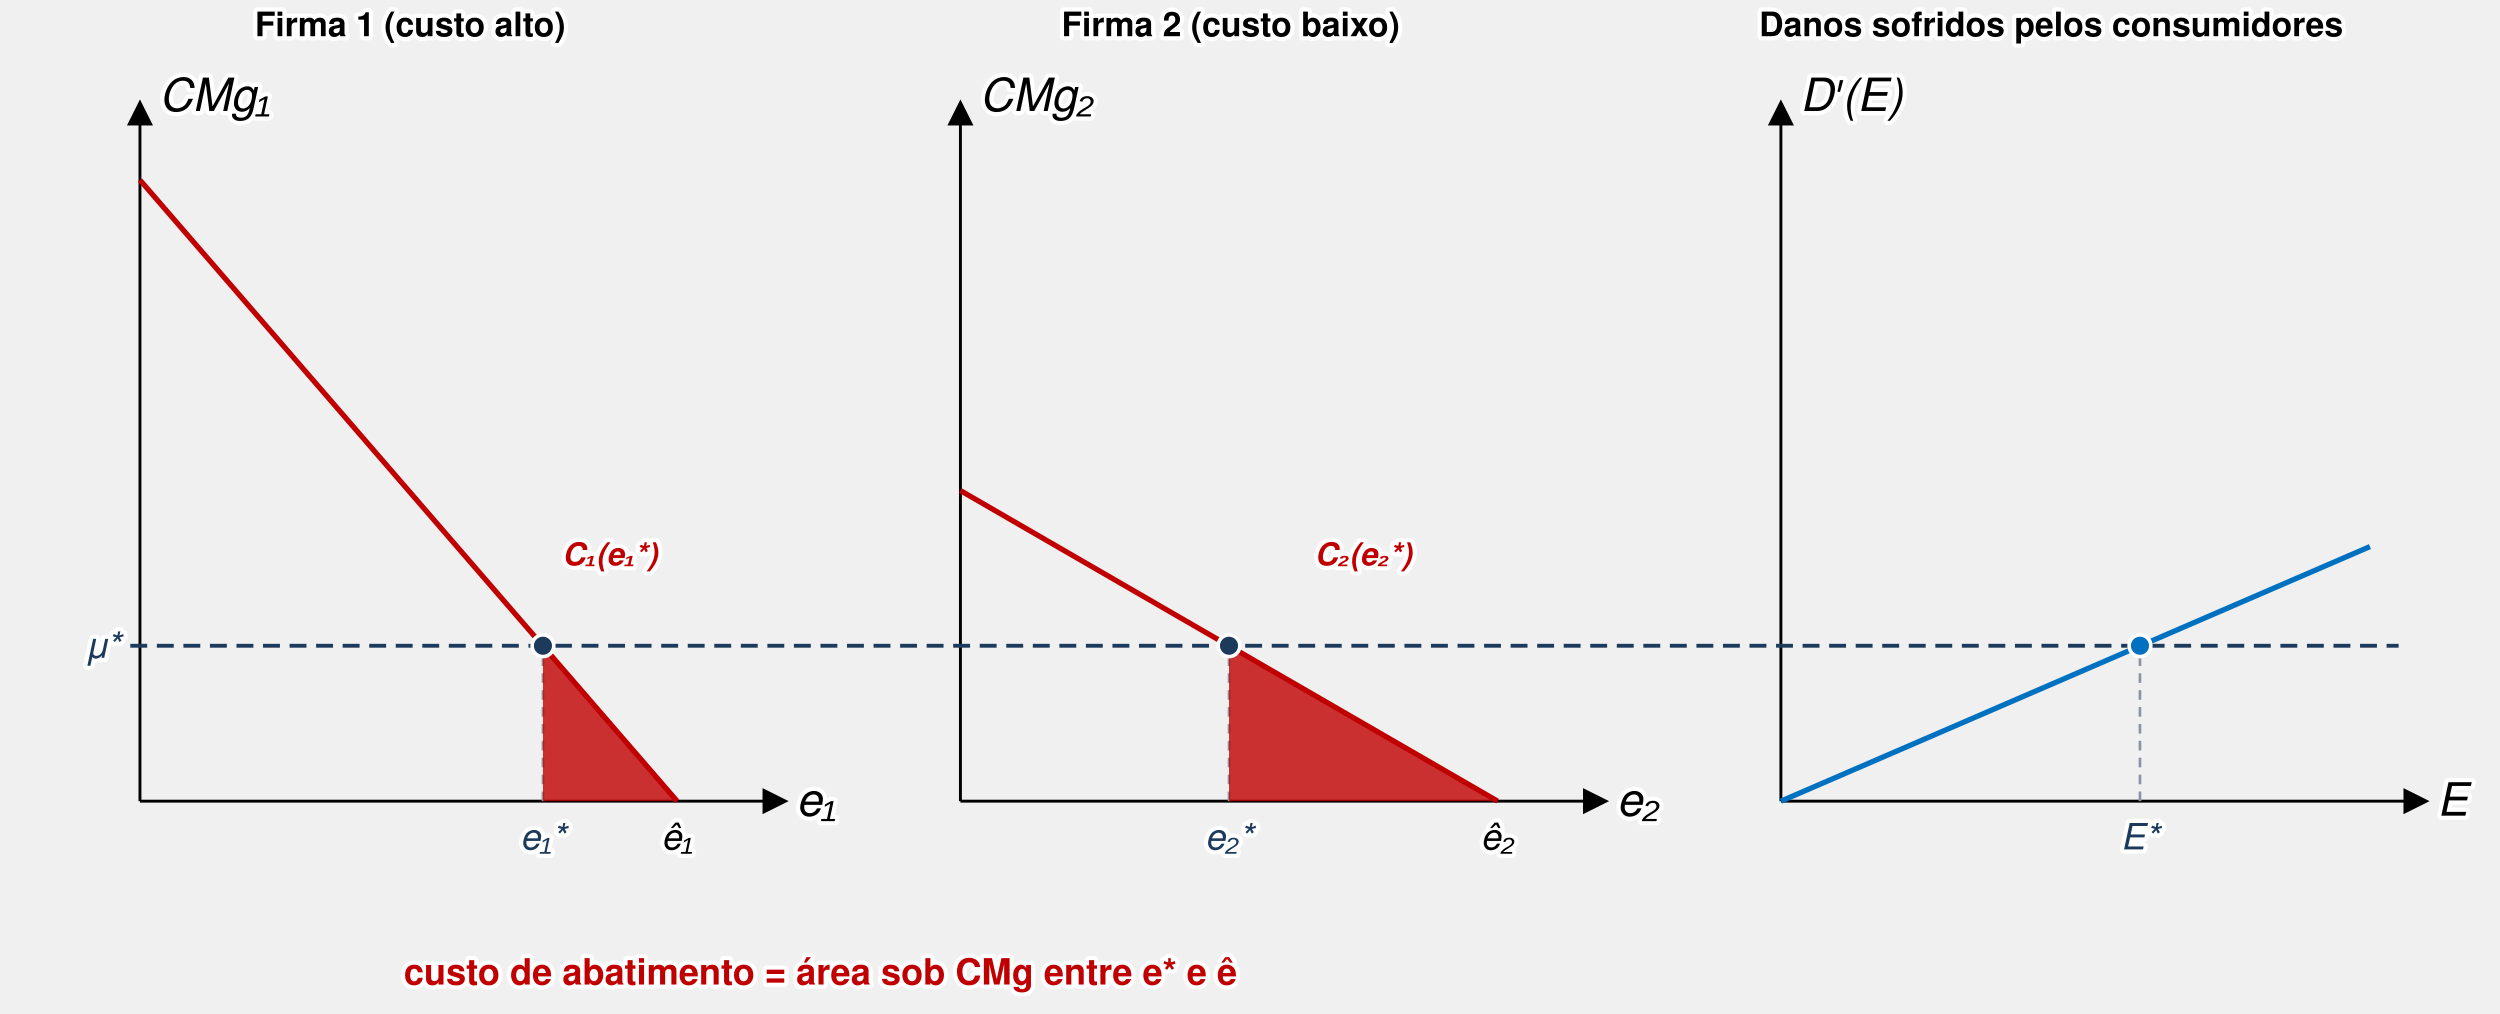
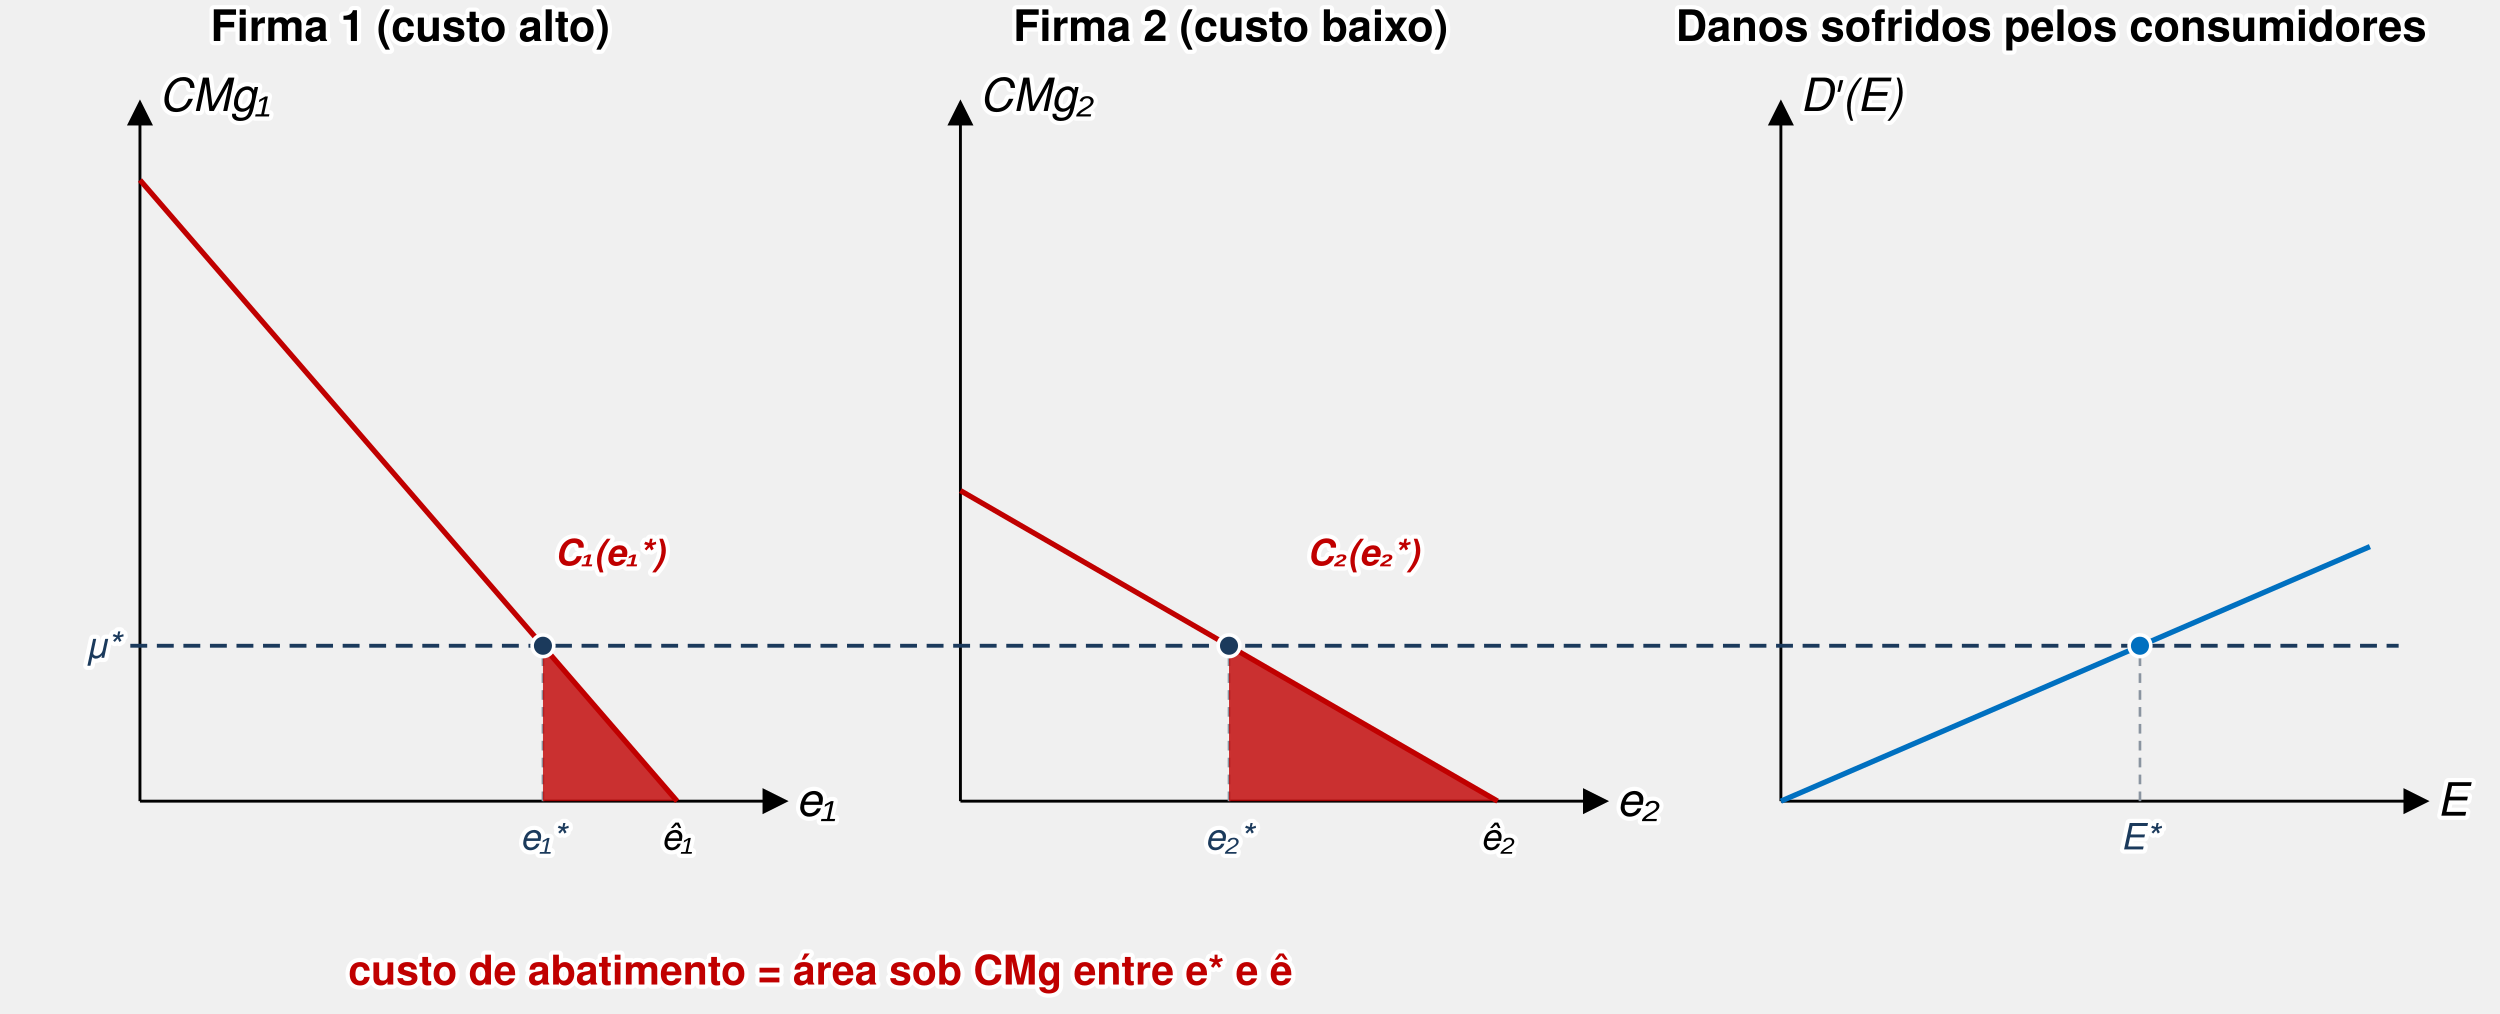
<svg xmlns="http://www.w3.org/2000/svg" width="1036" height="420" viewBox="0 0 1036 420" role="img" font-family="Source Sans Pro, Helvetica, Arial, sans-serif">
  <defs>
    <marker id="seta" markerWidth="9" markerHeight="9" refX="5" refY="4.5" orient="auto">
      <path d="M0,0 L9,4.5 L0,9 Z" fill="#000000" />
    </marker>
    <marker id="seta-apagada" markerWidth="9" markerHeight="9" refX="5" refY="4.5" orient="auto">
      <path d="M0,0 L9,4.5 L0,9 Z" fill="#c8d0d8" />
    </marker>
+     <marker id="seta-dano" markerWidth="9" markerHeight="9" refX="5" refY="4.5" orient="auto">
+       <path d="M0,0 L9,4.5 L0,9 Z" fill="#0070C0" />
+     </marker>
  </defs>
-   <text x="170.0" y="15.0" font-size="14" fill="#000000" text-anchor="middle" font-weight="600" stroke="#ffffff" stroke-width="3.5" stroke-linejoin="round" paint-order="stroke">Firma 1 (custo alto)</text>
-   <text x="510.0" y="15.0" font-size="14" fill="#000000" text-anchor="middle" font-weight="600" stroke="#ffffff" stroke-width="3.5" stroke-linejoin="round" paint-order="stroke">Firma 2 (custo baixo)</text>
-   <text x="850.0" y="15.0" font-size="14" fill="#000000" text-anchor="middle" font-weight="600" stroke="#ffffff" stroke-width="3.5" stroke-linejoin="round" paint-order="stroke">Danos sofridos pelos consumidores</text>
+   <text x="170.0" y="17.0" font-size="18" fill="#000000" text-anchor="middle" font-weight="600" stroke="#ffffff" stroke-width="3.5" stroke-linejoin="round" paint-order="stroke">Firma 1 (custo alto)</text>
+   <text x="510.0" y="17.0" font-size="18" fill="#000000" text-anchor="middle" font-weight="600" stroke="#ffffff" stroke-width="3.5" stroke-linejoin="round" paint-order="stroke">Firma 2 (custo baixo)</text>
+   <text x="850.0" y="17.0" font-size="18" fill="#000000" text-anchor="middle" font-weight="600" stroke="#ffffff" stroke-width="3.5" stroke-linejoin="round" paint-order="stroke">Danos sofridos pelos consumidores</text>
  <line x1="58.0" y1="332.0" x2="58.0" y2="46.0" stroke="#000000" stroke-width="1.2" marker-end="url(#seta)" />
  <line x1="58.0" y1="332.0" x2="322.0" y2="332.0" stroke="#000000" stroke-width="1.2" marker-end="url(#seta)" />
  <text x="330.0" y="338.0" font-size="19" fill="#000000" text-anchor="start" font-style="italic" stroke="#ffffff" stroke-width="3.5" stroke-linejoin="round" paint-order="stroke">e₁</text>
  <text x="66.0" y="46.0" font-size="19" fill="#000000" text-anchor="start" font-style="italic" stroke="#ffffff" stroke-width="3.5" stroke-linejoin="round" paint-order="stroke">CMg₁</text>
  <line x1="398.0" y1="332.0" x2="398.0" y2="46.0" stroke="#000000" stroke-width="1.2" marker-end="url(#seta)" />
  <line x1="398.0" y1="332.0" x2="662.0" y2="332.0" stroke="#000000" stroke-width="1.2" marker-end="url(#seta)" />
  <text x="670.0" y="338.0" font-size="19" fill="#000000" text-anchor="start" font-style="italic" stroke="#ffffff" stroke-width="3.5" stroke-linejoin="round" paint-order="stroke">e₂</text>
  <text x="406.0" y="46.0" font-size="19" fill="#000000" text-anchor="start" font-style="italic" stroke="#ffffff" stroke-width="3.5" stroke-linejoin="round" paint-order="stroke">CMg₂</text>
  <line x1="738.0" y1="332.0" x2="738.0" y2="46.0" stroke="#000000" stroke-width="1.2" marker-end="url(#seta)" />
  <line x1="738.0" y1="332.0" x2="1002.0" y2="332.0" stroke="#000000" stroke-width="1.2" marker-end="url(#seta)" />
  <text x="1010.0" y="338.0" font-size="19" fill="#000000" text-anchor="start" font-style="italic" stroke="#ffffff" stroke-width="3.5" stroke-linejoin="round" paint-order="stroke">E</text>
  <text x="746.0" y="46.0" font-size="19" fill="#000000" text-anchor="start" font-style="italic" stroke="#ffffff" stroke-width="3.5" stroke-linejoin="round" paint-order="stroke">D′(E)</text>
  <line x1="58.0" y1="74.6" x2="280.6" y2="332.0" stroke="#C00000" stroke-width="2.2" />
  <line x1="398.0" y1="203.3" x2="620.6" y2="332.0" stroke="#C00000" stroke-width="2.2" />
  <line x1="738.0" y1="332.0" x2="982.1" y2="226.5" stroke="#0070C0" stroke-width="2.2" />
  <text x="280.6" y="352.0" font-size="15" fill="#000000" text-anchor="middle" font-style="italic" stroke="#ffffff" stroke-width="3.5" stroke-linejoin="round" paint-order="stroke">ê₁</text>
  <text x="620.6" y="352.0" font-size="15" fill="#000000" text-anchor="middle" font-style="italic" stroke="#ffffff" stroke-width="3.5" stroke-linejoin="round" paint-order="stroke">ê₂</text>
  <line x1="54.0" y1="267.6" x2="994.0" y2="267.6" stroke="#1b3a5c" stroke-width="1.6" stroke-dasharray="7 4" />
  <line x1="225.0" y1="332.0" x2="225.0" y2="267.6" stroke="#8a94a0" stroke-width="1.1" stroke-dasharray="4 3" />
  <line x1="509.3" y1="332.0" x2="509.3" y2="267.6" stroke="#8a94a0" stroke-width="1.1" stroke-dasharray="4 3" />
  <line x1="886.8" y1="332.0" x2="886.8" y2="267.6" stroke="#8a94a0" stroke-width="1.1" stroke-dasharray="4 3" />
  <path d="M 225.0 332.0 L 280.6 332.0 L 225.0 267.6 Z" fill="#C00000" fill-opacity="0.8" stroke="none" />
  <path d="M 509.3 332.0 L 620.6 332.0 L 509.3 267.6 Z" fill="#C00000" fill-opacity="0.8" stroke="none" />
  <circle cx="225.0" cy="267.6" r="4.5" fill="#1b3a5c" stroke="#ffffff" stroke-width="1.5" />
  <circle cx="509.3" cy="267.6" r="4.5" fill="#1b3a5c" stroke="#ffffff" stroke-width="1.5" />
  <circle cx="886.8" cy="267.6" r="4.5" fill="#0070C0" stroke="#ffffff" stroke-width="1.5" />
  <text x="225.0" y="352.0" font-size="15" fill="#1b3a5c" text-anchor="middle" font-style="italic" stroke="#ffffff" stroke-width="3.5" stroke-linejoin="round" paint-order="stroke">e₁*</text>
  <text x="509.3" y="352.0" font-size="15" fill="#1b3a5c" text-anchor="middle" font-style="italic" stroke="#ffffff" stroke-width="3.5" stroke-linejoin="round" paint-order="stroke">e₂*</text>
  <text x="886.8" y="352.0" font-size="15" fill="#1b3a5c" text-anchor="middle" font-style="italic" stroke="#ffffff" stroke-width="3.5" stroke-linejoin="round" paint-order="stroke">E*</text>
  <text x="50.0" y="272.6" font-size="15" fill="#1b3a5c" text-anchor="end" font-style="italic" stroke="#ffffff" stroke-width="3.5" stroke-linejoin="round" paint-order="stroke">μ*</text>
-   <text x="252.8" y="234.2" font-size="13" fill="#C00000" text-anchor="middle" font-style="italic" font-weight="600" stroke="#ffffff" stroke-width="3.5" stroke-linejoin="round" paint-order="stroke">C₁(e₁*)</text>
-   <text x="565.0" y="234.2" font-size="13" fill="#C00000" text-anchor="middle" font-style="italic" font-weight="600" stroke="#ffffff" stroke-width="3.5" stroke-linejoin="round" paint-order="stroke">C₂(e₂*)</text>
-   <text x="340.0" y="408.0" font-size="15" fill="#C00000" text-anchor="middle" font-weight="600" stroke="#ffffff" stroke-width="3.5" stroke-linejoin="round" paint-order="stroke">custo de abatimento = área sob CMg entre e* e ê</text>
+   <text x="252.8" y="234.2" font-size="15" fill="#C00000" text-anchor="middle" font-style="italic" font-weight="600" stroke="#ffffff" stroke-width="3.5" stroke-linejoin="round" paint-order="stroke">C₁(e₁*)</text>
+   <text x="565.0" y="234.2" font-size="15" fill="#C00000" text-anchor="middle" font-style="italic" font-weight="600" stroke="#ffffff" stroke-width="3.5" stroke-linejoin="round" paint-order="stroke">C₂(e₂*)</text>
+   <text x="340.0" y="408.0" font-size="17" fill="#C00000" text-anchor="middle" font-weight="600" stroke="#ffffff" stroke-width="3.5" stroke-linejoin="round" paint-order="stroke">custo de abatimento = área sob CMg entre e* e ê</text>
</svg>
